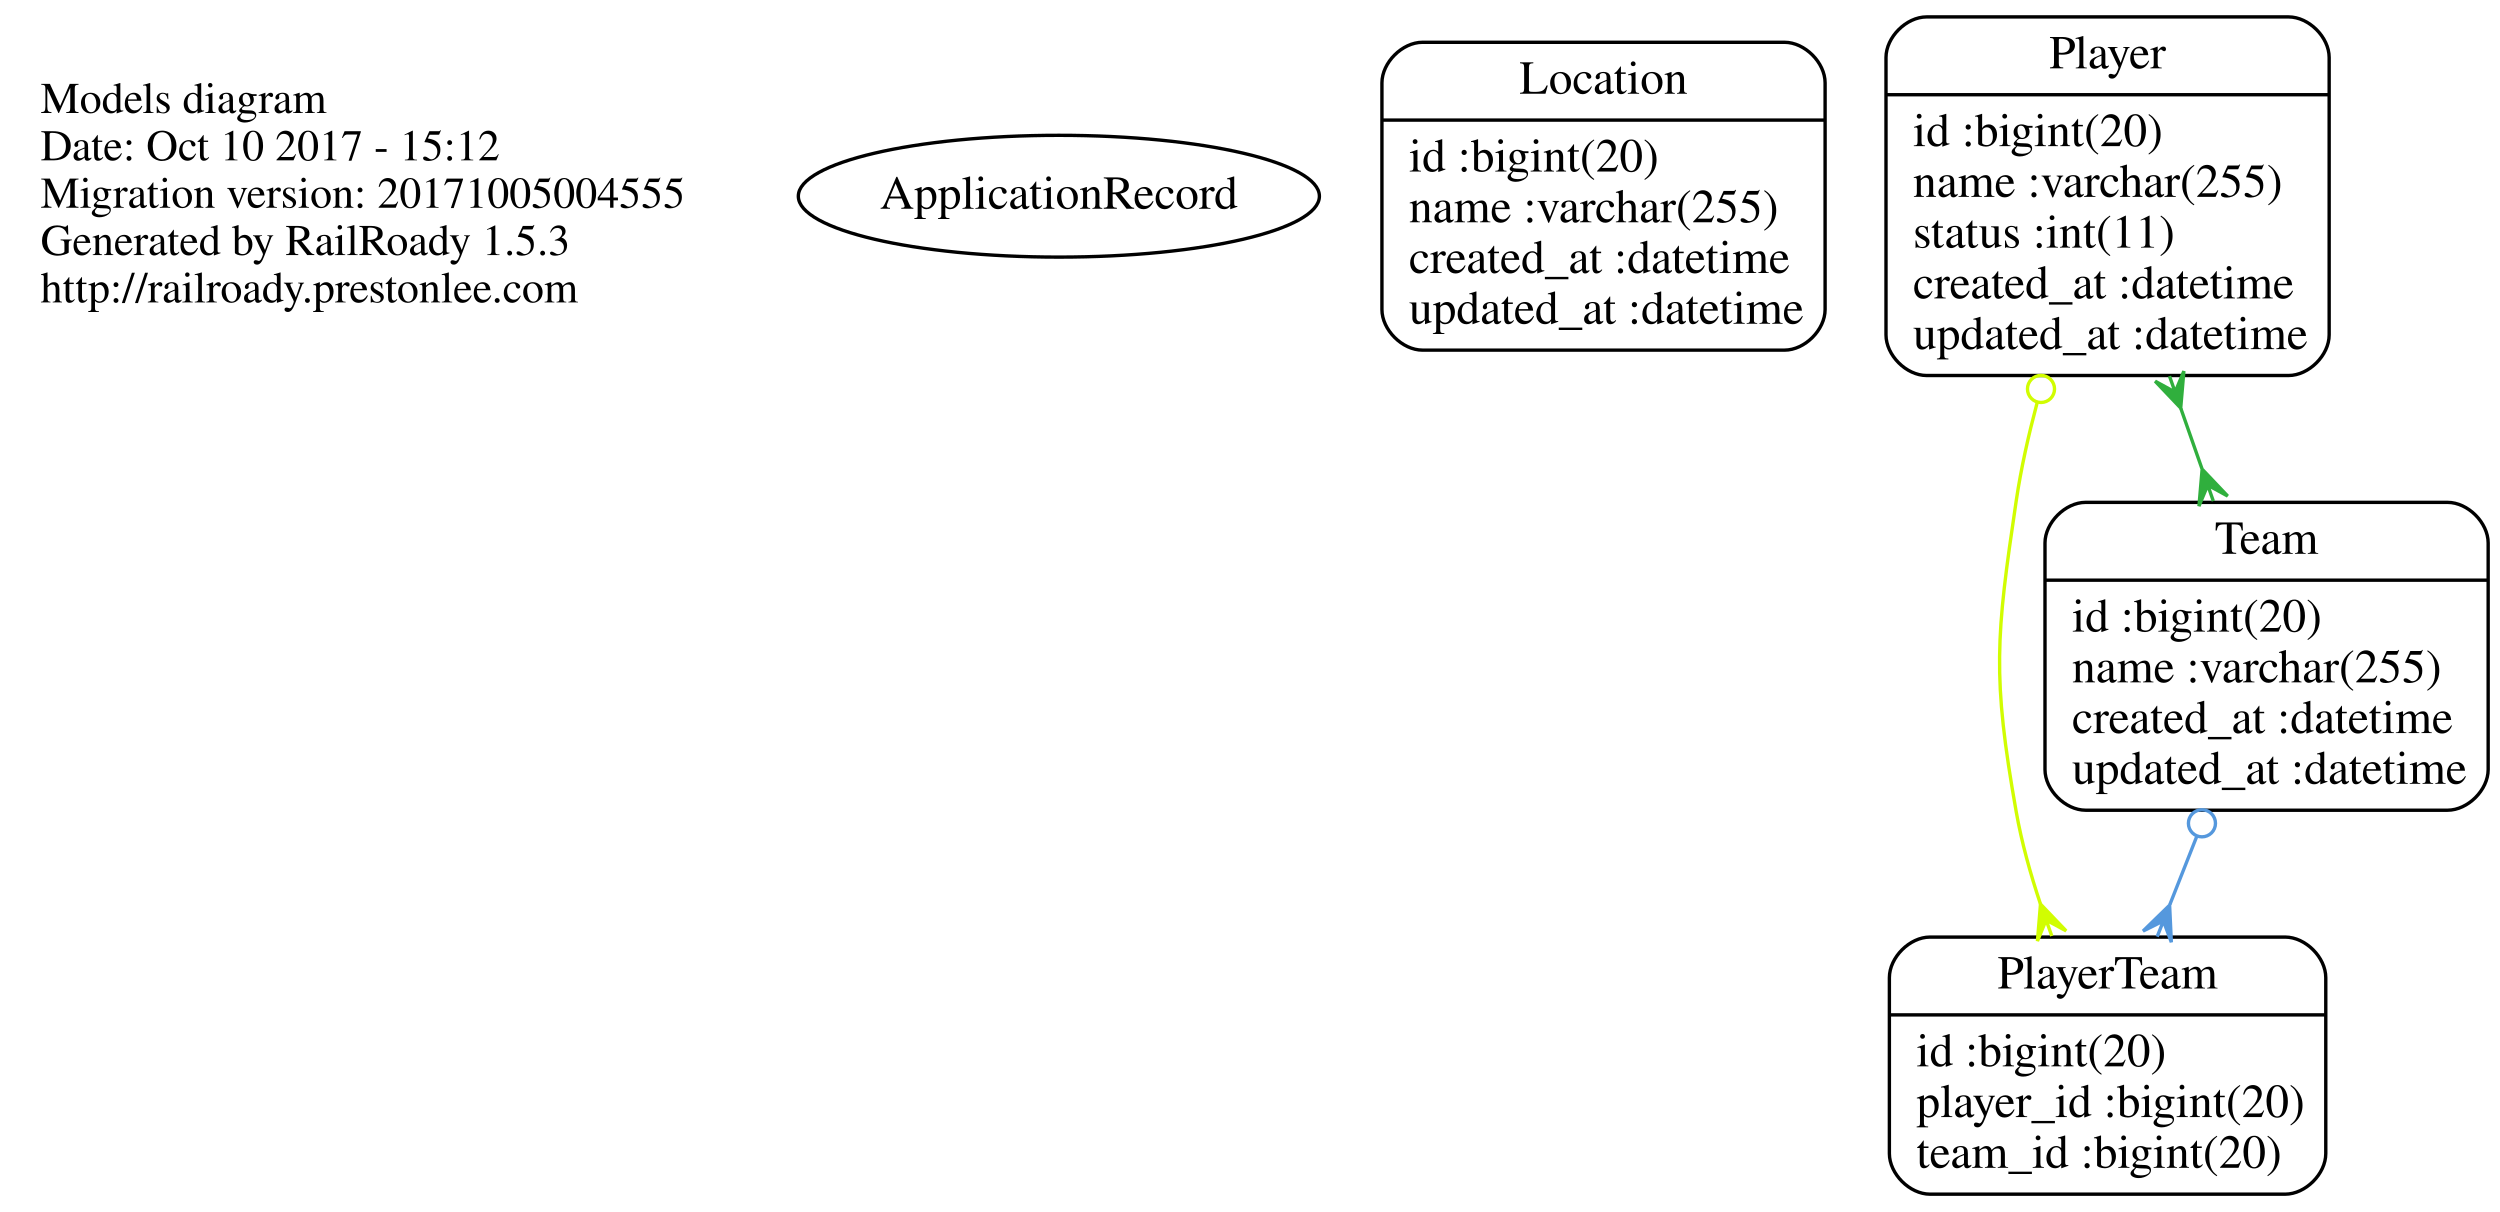
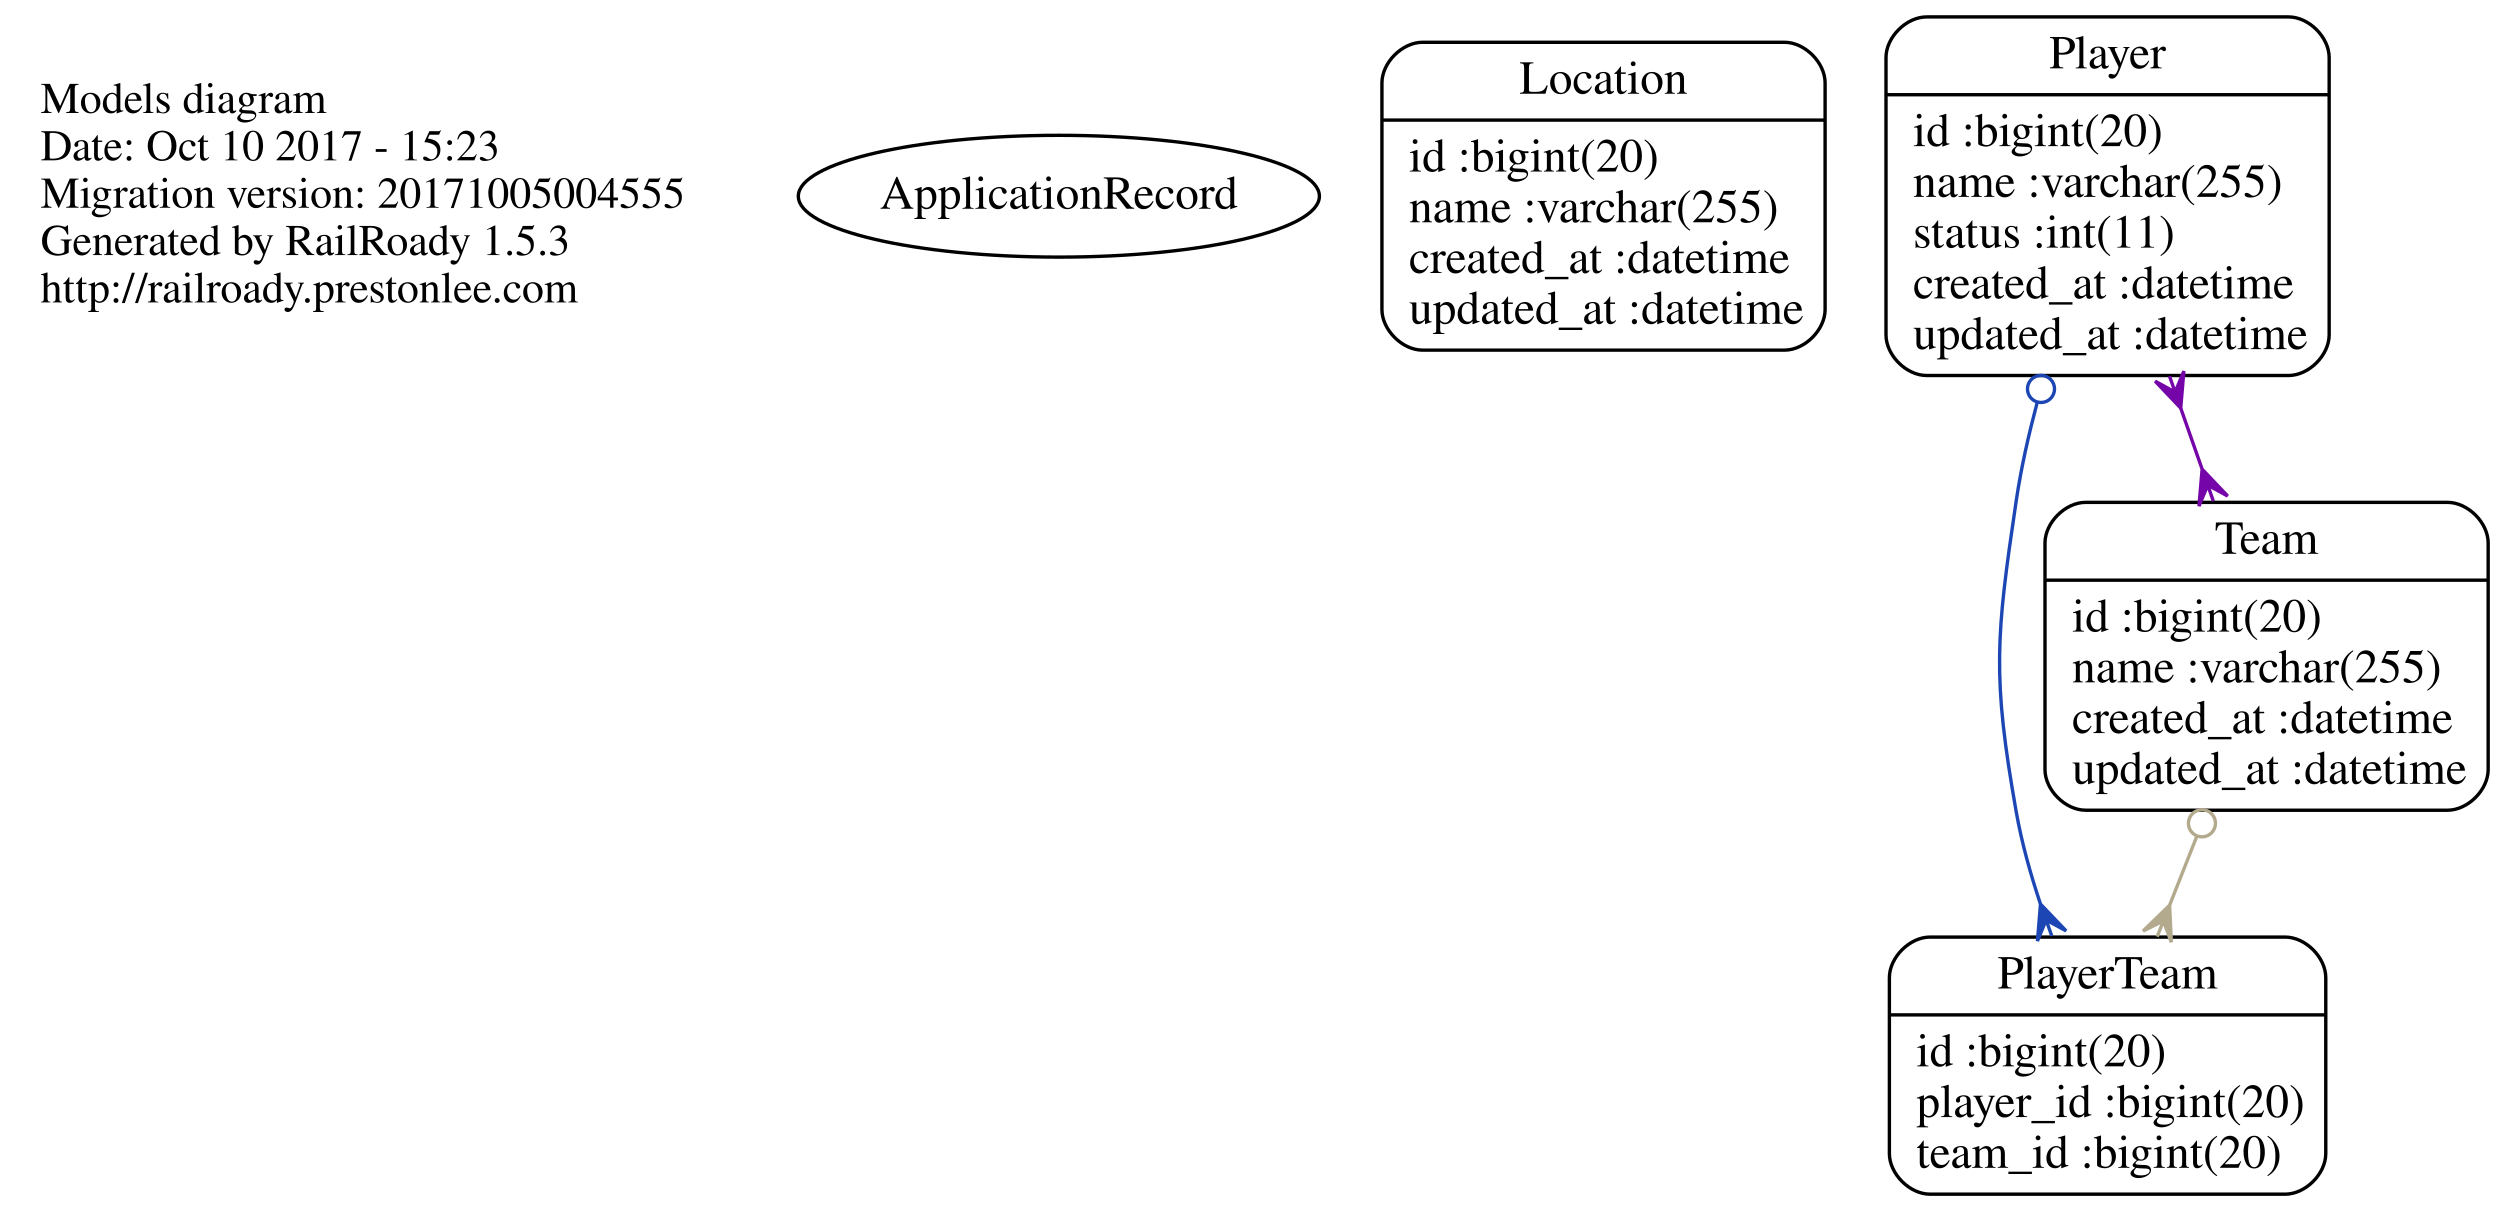
<svg xmlns="http://www.w3.org/2000/svg" width="739pt" height="358pt" viewBox="0.00 0.00 739.00 358.00">
  <g id="graph0" class="graph" transform="scale(1 1) rotate(0) translate(4 354)">
    <polygon fill="none" stroke="none" points="-4,4 -4,-354 735,-354 735,4 -4,4" />
    <g id="node1" class="node">
      <text text-anchor="start" x="8" y="-320.6" font-family="Times,serif" font-size="13.00">Models diagram</text>
-       <text text-anchor="start" x="8" y="-306.6" font-family="Times,serif" font-size="13.00">Date: Oct 10 2017 - 15:12</text>
+       <text text-anchor="start" x="8" y="-306.6" font-family="Times,serif" font-size="13.00">Date: Oct 10 2017 - 15:23</text>
      <text text-anchor="start" x="8" y="-292.6" font-family="Times,serif" font-size="13.00">Migration version: 20171005004555</text>
      <text text-anchor="start" x="8" y="-278.6" font-family="Times,serif" font-size="13.00">Generated by RailRoady 1.5.3</text>
      <text text-anchor="start" x="8" y="-264.6" font-family="Times,serif" font-size="13.00">http://railroady.prestonlee.com</text>
    </g>
    <g id="node2" class="node">
      <ellipse fill="none" stroke="black" cx="309" cy="-296" rx="77.015" ry="18" />
      <text text-anchor="middle" x="309" y="-292.3" font-family="Times,serif" font-size="14.00">ApplicationRecord</text>
    </g>
    <g id="node3" class="node">
      <path fill="none" stroke="black" d="M416.5,-250.5C416.5,-250.5 523.5,-250.5 523.5,-250.5 529.5,-250.5 535.5,-256.5 535.5,-262.5 535.5,-262.5 535.5,-329.5 535.5,-329.5 535.5,-335.5 529.5,-341.5 523.5,-341.5 523.5,-341.5 416.5,-341.5 416.5,-341.5 410.5,-341.5 404.5,-335.5 404.5,-329.5 404.5,-329.5 404.5,-262.5 404.5,-262.5 404.5,-256.5 410.5,-250.5 416.5,-250.5" />
      <text text-anchor="middle" x="470" y="-326.3" font-family="Times,serif" font-size="14.00">Location</text>
      <polyline fill="none" stroke="black" points="404.5,-318.5 535.5,-318.5 " />
      <text text-anchor="start" x="412.5" y="-303.3" font-family="Times,serif" font-size="14.00">id :bigint(20)</text>
      <text text-anchor="start" x="412.5" y="-288.3" font-family="Times,serif" font-size="14.00">name :varchar(255)</text>
      <text text-anchor="start" x="412.5" y="-273.3" font-family="Times,serif" font-size="14.00">created_at :datetime</text>
      <text text-anchor="start" x="412.5" y="-258.3" font-family="Times,serif" font-size="14.00">updated_at :datetime</text>
    </g>
    <g id="node4" class="node">
      <path fill="none" stroke="black" d="M565.5,-243C565.5,-243 672.5,-243 672.5,-243 678.5,-243 684.5,-249 684.5,-255 684.5,-255 684.5,-337 684.5,-337 684.5,-343 678.5,-349 672.5,-349 672.5,-349 565.5,-349 565.5,-349 559.5,-349 553.5,-343 553.5,-337 553.5,-337 553.5,-255 553.5,-255 553.5,-249 559.5,-243 565.5,-243" />
      <text text-anchor="middle" x="619" y="-333.8" font-family="Times,serif" font-size="14.00">Player</text>
      <polyline fill="none" stroke="black" points="553.5,-326 684.5,-326 " />
      <text text-anchor="start" x="561.5" y="-310.8" font-family="Times,serif" font-size="14.00">id :bigint(20)</text>
      <text text-anchor="start" x="561.5" y="-295.8" font-family="Times,serif" font-size="14.00">name :varchar(255)</text>
      <text text-anchor="start" x="561.5" y="-280.8" font-family="Times,serif" font-size="14.00">status :int(11)</text>
      <text text-anchor="start" x="561.5" y="-265.8" font-family="Times,serif" font-size="14.00">created_at :datetime</text>
      <text text-anchor="start" x="561.5" y="-250.8" font-family="Times,serif" font-size="14.00">updated_at :datetime</text>
    </g>
    <g id="node5" class="node">
      <path fill="none" stroke="black" d="M566.5,-1C566.5,-1 671.5,-1 671.5,-1 677.5,-1 683.5,-7 683.5,-13 683.5,-13 683.5,-65 683.5,-65 683.5,-71 677.5,-77 671.5,-77 671.5,-77 566.5,-77 566.5,-77 560.5,-77 554.5,-71 554.5,-65 554.5,-65 554.5,-13 554.5,-13 554.5,-7 560.5,-1 566.5,-1" />
      <text text-anchor="middle" x="619" y="-61.8" font-family="Times,serif" font-size="14.00">PlayerTeam</text>
      <polyline fill="none" stroke="black" points="554.5,-54 683.5,-54 " />
      <text text-anchor="start" x="562.5" y="-38.8" font-family="Times,serif" font-size="14.00">id :bigint(20)</text>
      <text text-anchor="start" x="562.5" y="-23.8" font-family="Times,serif" font-size="14.00">player_id :bigint(20)</text>
      <text text-anchor="start" x="562.5" y="-8.8" font-family="Times,serif" font-size="14.00">team_id :bigint(20)</text>
    </g>
    <g id="edge1" class="edge">
-       <path fill="none" stroke="#d1fd01" d="M598.173,-234.925C595.613,-225.355 593.407,-215.483 592,-206 586,-165.554 584.884,-154.265 592,-114 593.591,-105 596.191,-95.656 599.165,-86.761" />
-       <ellipse fill="none" stroke="#d1fd01" cx="599.32" cy="-239.026" rx="4" ry="4" />
-       <polygon fill="#d1fd01" stroke="#d1fd01" points="599.169,-86.749 606.75,-78.826 600.839,-82.036 602.509,-77.323 602.509,-77.323 602.509,-77.323 600.839,-82.036 598.267,-75.82 599.169,-86.749 599.169,-86.749" />
+       <path fill="none" stroke="#1d46b5" d="M598.173,-234.925C595.613,-225.355 593.407,-215.483 592,-206 586,-165.554 584.884,-154.265 592,-114 593.591,-105 596.191,-95.656 599.165,-86.761" />
+       <ellipse fill="none" stroke="#1d46b5" cx="599.32" cy="-239.026" rx="4" ry="4" />
+       <polygon fill="#1d46b5" stroke="#1d46b5" points="599.169,-86.749 606.75,-78.826 600.839,-82.036 602.509,-77.323 602.509,-77.323 602.509,-77.323 600.839,-82.036 598.267,-75.82 599.169,-86.749 599.169,-86.749" />
    </g>
    <g id="node6" class="node">
      <path fill="none" stroke="black" d="M612.5,-114.5C612.5,-114.5 719.5,-114.5 719.5,-114.5 725.5,-114.5 731.5,-120.5 731.5,-126.5 731.5,-126.5 731.5,-193.5 731.5,-193.5 731.5,-199.5 725.5,-205.5 719.5,-205.5 719.5,-205.5 612.5,-205.5 612.5,-205.5 606.5,-205.5 600.5,-199.5 600.5,-193.5 600.5,-193.5 600.5,-126.5 600.5,-126.5 600.5,-120.5 606.5,-114.5 612.5,-114.5" />
      <text text-anchor="middle" x="666" y="-190.3" font-family="Times,serif" font-size="14.00">Team</text>
      <polyline fill="none" stroke="black" points="600.5,-182.5 731.5,-182.5 " />
      <text text-anchor="start" x="608.5" y="-167.3" font-family="Times,serif" font-size="14.00">id :bigint(20)</text>
      <text text-anchor="start" x="608.5" y="-152.3" font-family="Times,serif" font-size="14.00">name :varchar(255)</text>
      <text text-anchor="start" x="608.5" y="-137.3" font-family="Times,serif" font-size="14.00">created_at :datetime</text>
      <text text-anchor="start" x="608.5" y="-122.3" font-family="Times,serif" font-size="14.00">updated_at :datetime</text>
    </g>
    <g id="edge2" class="edge">
-       <path fill="none" stroke="#30af3d" d="M640.653,-233.266C642.728,-227.351 644.821,-221.382 646.869,-215.543" />
-       <polygon fill="#30af3d" stroke="#30af3d" points="640.616,-233.372 633.06,-241.319 638.961,-238.09 637.306,-242.808 637.306,-242.808 637.306,-242.808 638.961,-238.09 641.552,-244.298 640.616,-233.372 640.616,-233.372" />
-       <polygon fill="#30af3d" stroke="#30af3d" points="646.951,-215.31 654.507,-207.363 648.606,-210.592 650.261,-205.873 650.261,-205.873 650.261,-205.873 648.606,-210.592 646.014,-204.384 646.951,-215.31 646.951,-215.31" />
+       <path fill="none" stroke="#7505a9" d="M640.653,-233.266C642.728,-227.351 644.821,-221.382 646.869,-215.543" />
+       <polygon fill="#7505a9" stroke="#7505a9" points="640.616,-233.372 633.06,-241.319 638.961,-238.09 637.306,-242.808 637.306,-242.808 637.306,-242.808 638.961,-238.09 641.552,-244.298 640.616,-233.372 640.616,-233.372" />
+       <polygon fill="#7505a9" stroke="#7505a9" points="646.951,-215.31 654.507,-207.363 648.606,-210.592 650.261,-205.873 650.261,-205.873 650.261,-205.873 648.606,-210.592 646.014,-204.384 646.951,-215.31 646.951,-215.31" />
    </g>
    <g id="edge3" class="edge">
-       <path fill="none" stroke="#5598dd" d="M645.376,-106.783C642.725,-100.07 640.024,-93.231 637.411,-86.615" />
-       <ellipse fill="none" stroke="#5598dd" cx="646.896" cy="-110.63" rx="4" ry="4" />
-       <polygon fill="#5598dd" stroke="#5598dd" points="637.336,-86.424 637.848,-75.47 635.499,-81.774 633.662,-77.123 633.662,-77.123 633.662,-77.123 635.499,-81.774 629.477,-78.776 637.336,-86.424 637.336,-86.424" />
+       <path fill="none" stroke="#b3aa8d" d="M645.376,-106.783C642.725,-100.07 640.024,-93.231 637.411,-86.615" />
+       <ellipse fill="none" stroke="#b3aa8d" cx="646.896" cy="-110.63" rx="4" ry="4" />
+       <polygon fill="#b3aa8d" stroke="#b3aa8d" points="637.336,-86.424 637.848,-75.47 635.499,-81.774 633.662,-77.123 633.662,-77.123 633.662,-77.123 635.499,-81.774 629.477,-78.776 637.336,-86.424 637.336,-86.424" />
    </g>
  </g>
</svg>
